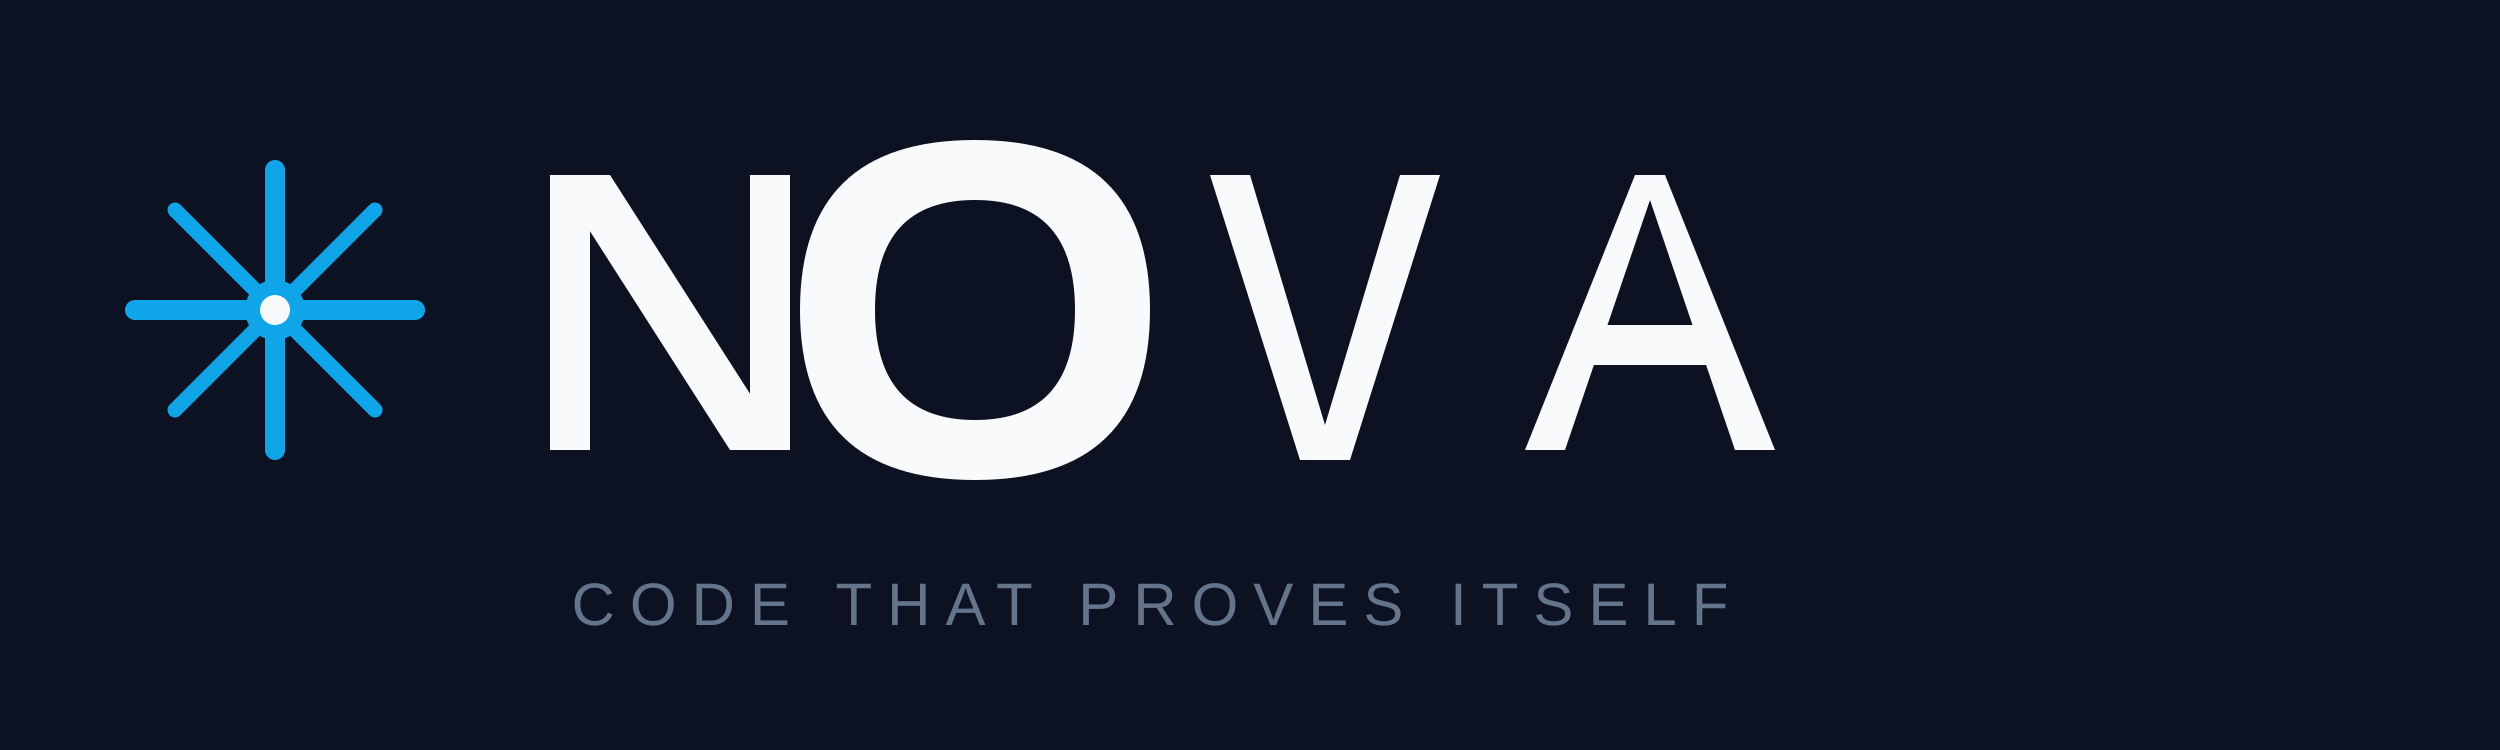
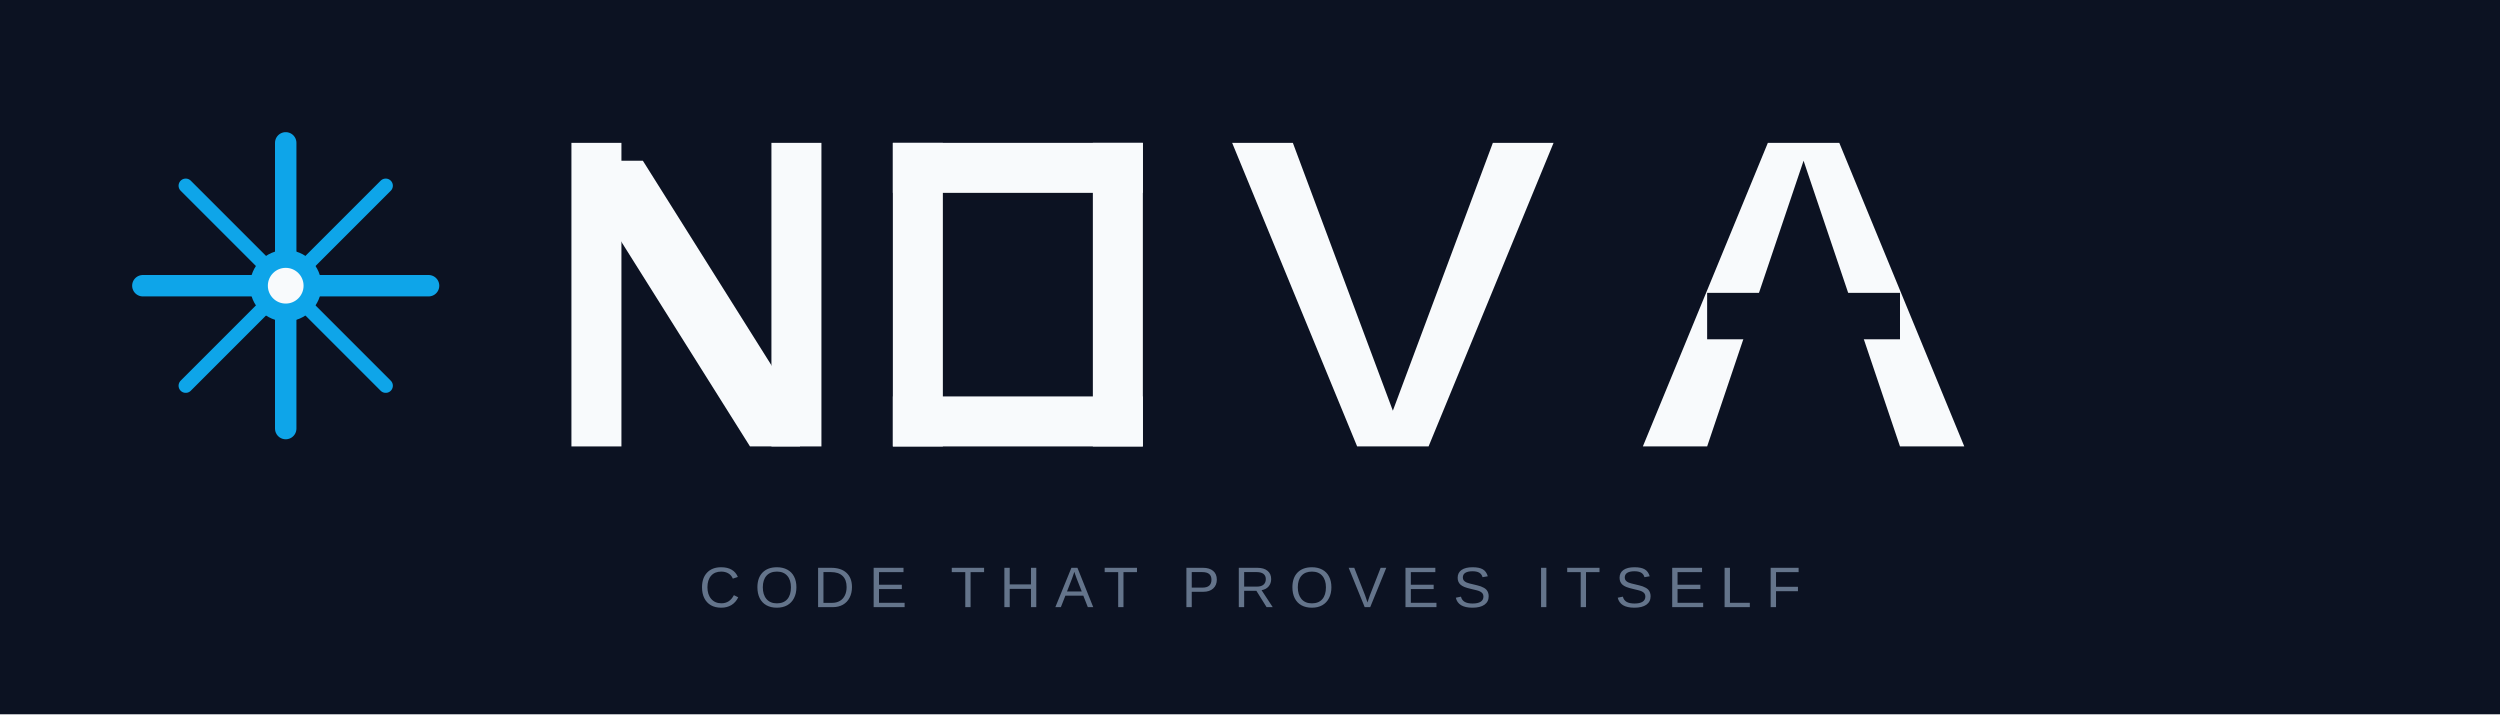
- <svg xmlns="http://www.w3.org/2000/svg" width="500" height="150" viewBox="0 0 500 150">
-   <rect width="500" height="150" fill="#0c1222" />
-   <g transform="translate(55, 62)">
-     <line x1="0" y1="-28" x2="0" y2="28" stroke="#0ea5e9" stroke-width="4" stroke-linecap="round" />
-     <line x1="-28" y1="0" x2="28" y2="0" stroke="#0ea5e9" stroke-width="4" stroke-linecap="round" />
-     <line x1="-20" y1="-20" x2="20" y2="20" stroke="#0ea5e9" stroke-width="3" stroke-linecap="round" />
-     <line x1="20" y1="-20" x2="-20" y2="20" stroke="#0ea5e9" stroke-width="3" stroke-linecap="round" />
-     <circle cx="0" cy="0" r="6" fill="#0ea5e9" />
-     <circle cx="0" cy="0" r="3" fill="#f8fafc" />
+ <svg xmlns="http://www.w3.org/2000/svg" width="700" height="200" viewBox="0 0 700 200">
+   <rect width="700" height="200" fill="#0c1222" />
+   <g transform="translate(80, 80)">
+     <line x1="0" y1="-40" x2="0" y2="40" stroke="#0ea5e9" stroke-width="6" stroke-linecap="round" />
+     <line x1="-40" y1="0" x2="40" y2="0" stroke="#0ea5e9" stroke-width="6" stroke-linecap="round" />
+     <line x1="-28" y1="-28" x2="28" y2="28" stroke="#0ea5e9" stroke-width="4" stroke-linecap="round" />
+     <line x1="28" y1="-28" x2="-28" y2="28" stroke="#0ea5e9" stroke-width="4" stroke-linecap="round" />
+     <circle cx="0" cy="0" r="10" fill="#0ea5e9" />
+     <circle cx="0" cy="0" r="5" fill="#f8fafc" />
  </g>
-   <rect x="110" y="35" width="8" height="55" fill="#f8fafc" />
-   <rect x="150" y="35" width="8" height="55" fill="#f8fafc" />
-   <polygon points="114,35 122,35 154,85 154,90 146,90 114,40" fill="#f8fafc" />
-   <path d="M 195 28            Q 230 28 230 62            Q 230 96 195 96            Q 160 96 160 62            Q 160 28 195 28            Z            M 195 40            Q 175 40 175 62            Q 175 84 195 84            Q 215 84 215 62            Q 215 40 195 40            Z" fill="#f8fafc" fill-rule="evenodd" />
-   <polygon points="242,35 250,35 265,85 280,35 288,35 270,92 260,92" fill="#f8fafc" />
-   <polygon points="305,90 313,90 330,40 347,90 355,90 333,35 327,35" fill="#f8fafc" />
-   <rect x="316" y="65" width="28" height="8" fill="#f8fafc" />
-   <text x="230" y="125" text-anchor="middle" font-family="Arial, sans-serif" font-size="12" fill="#64748b" letter-spacing="3">CODE THAT PROVES ITSELF</text>
+   <rect x="160" y="40" width="14" height="85" fill="#f8fafc" />
+   <rect x="216" y="40" width="14" height="85" fill="#f8fafc" />
+   <polygon points="166,45 180,45 224,115 224,125 210,125 166,55" fill="#f8fafc" />
+   <rect x="250" y="40" width="14" height="85" fill="#f8fafc" />
+   <rect x="306" y="40" width="14" height="85" fill="#f8fafc" />
+   <rect x="250" y="40" width="70" height="14" fill="#f8fafc" />
+   <rect x="250" y="111" width="70" height="14" fill="#f8fafc" />
+   <polygon points="345,40 362,40 390,115 418,40 435,40 400,125 380,125" fill="#f8fafc" />
+   <polygon points="460,125 478,125 505,45 532,125 550,125 515,40 495,40" fill="#f8fafc" />
+   <rect x="478" y="82" width="54" height="13" fill="#0c1222" />
+   <text x="350" y="170" text-anchor="middle" font-family="Arial, sans-serif" font-size="16" fill="#64748b" letter-spacing="4">CODE THAT PROVES ITSELF</text>
</svg>
